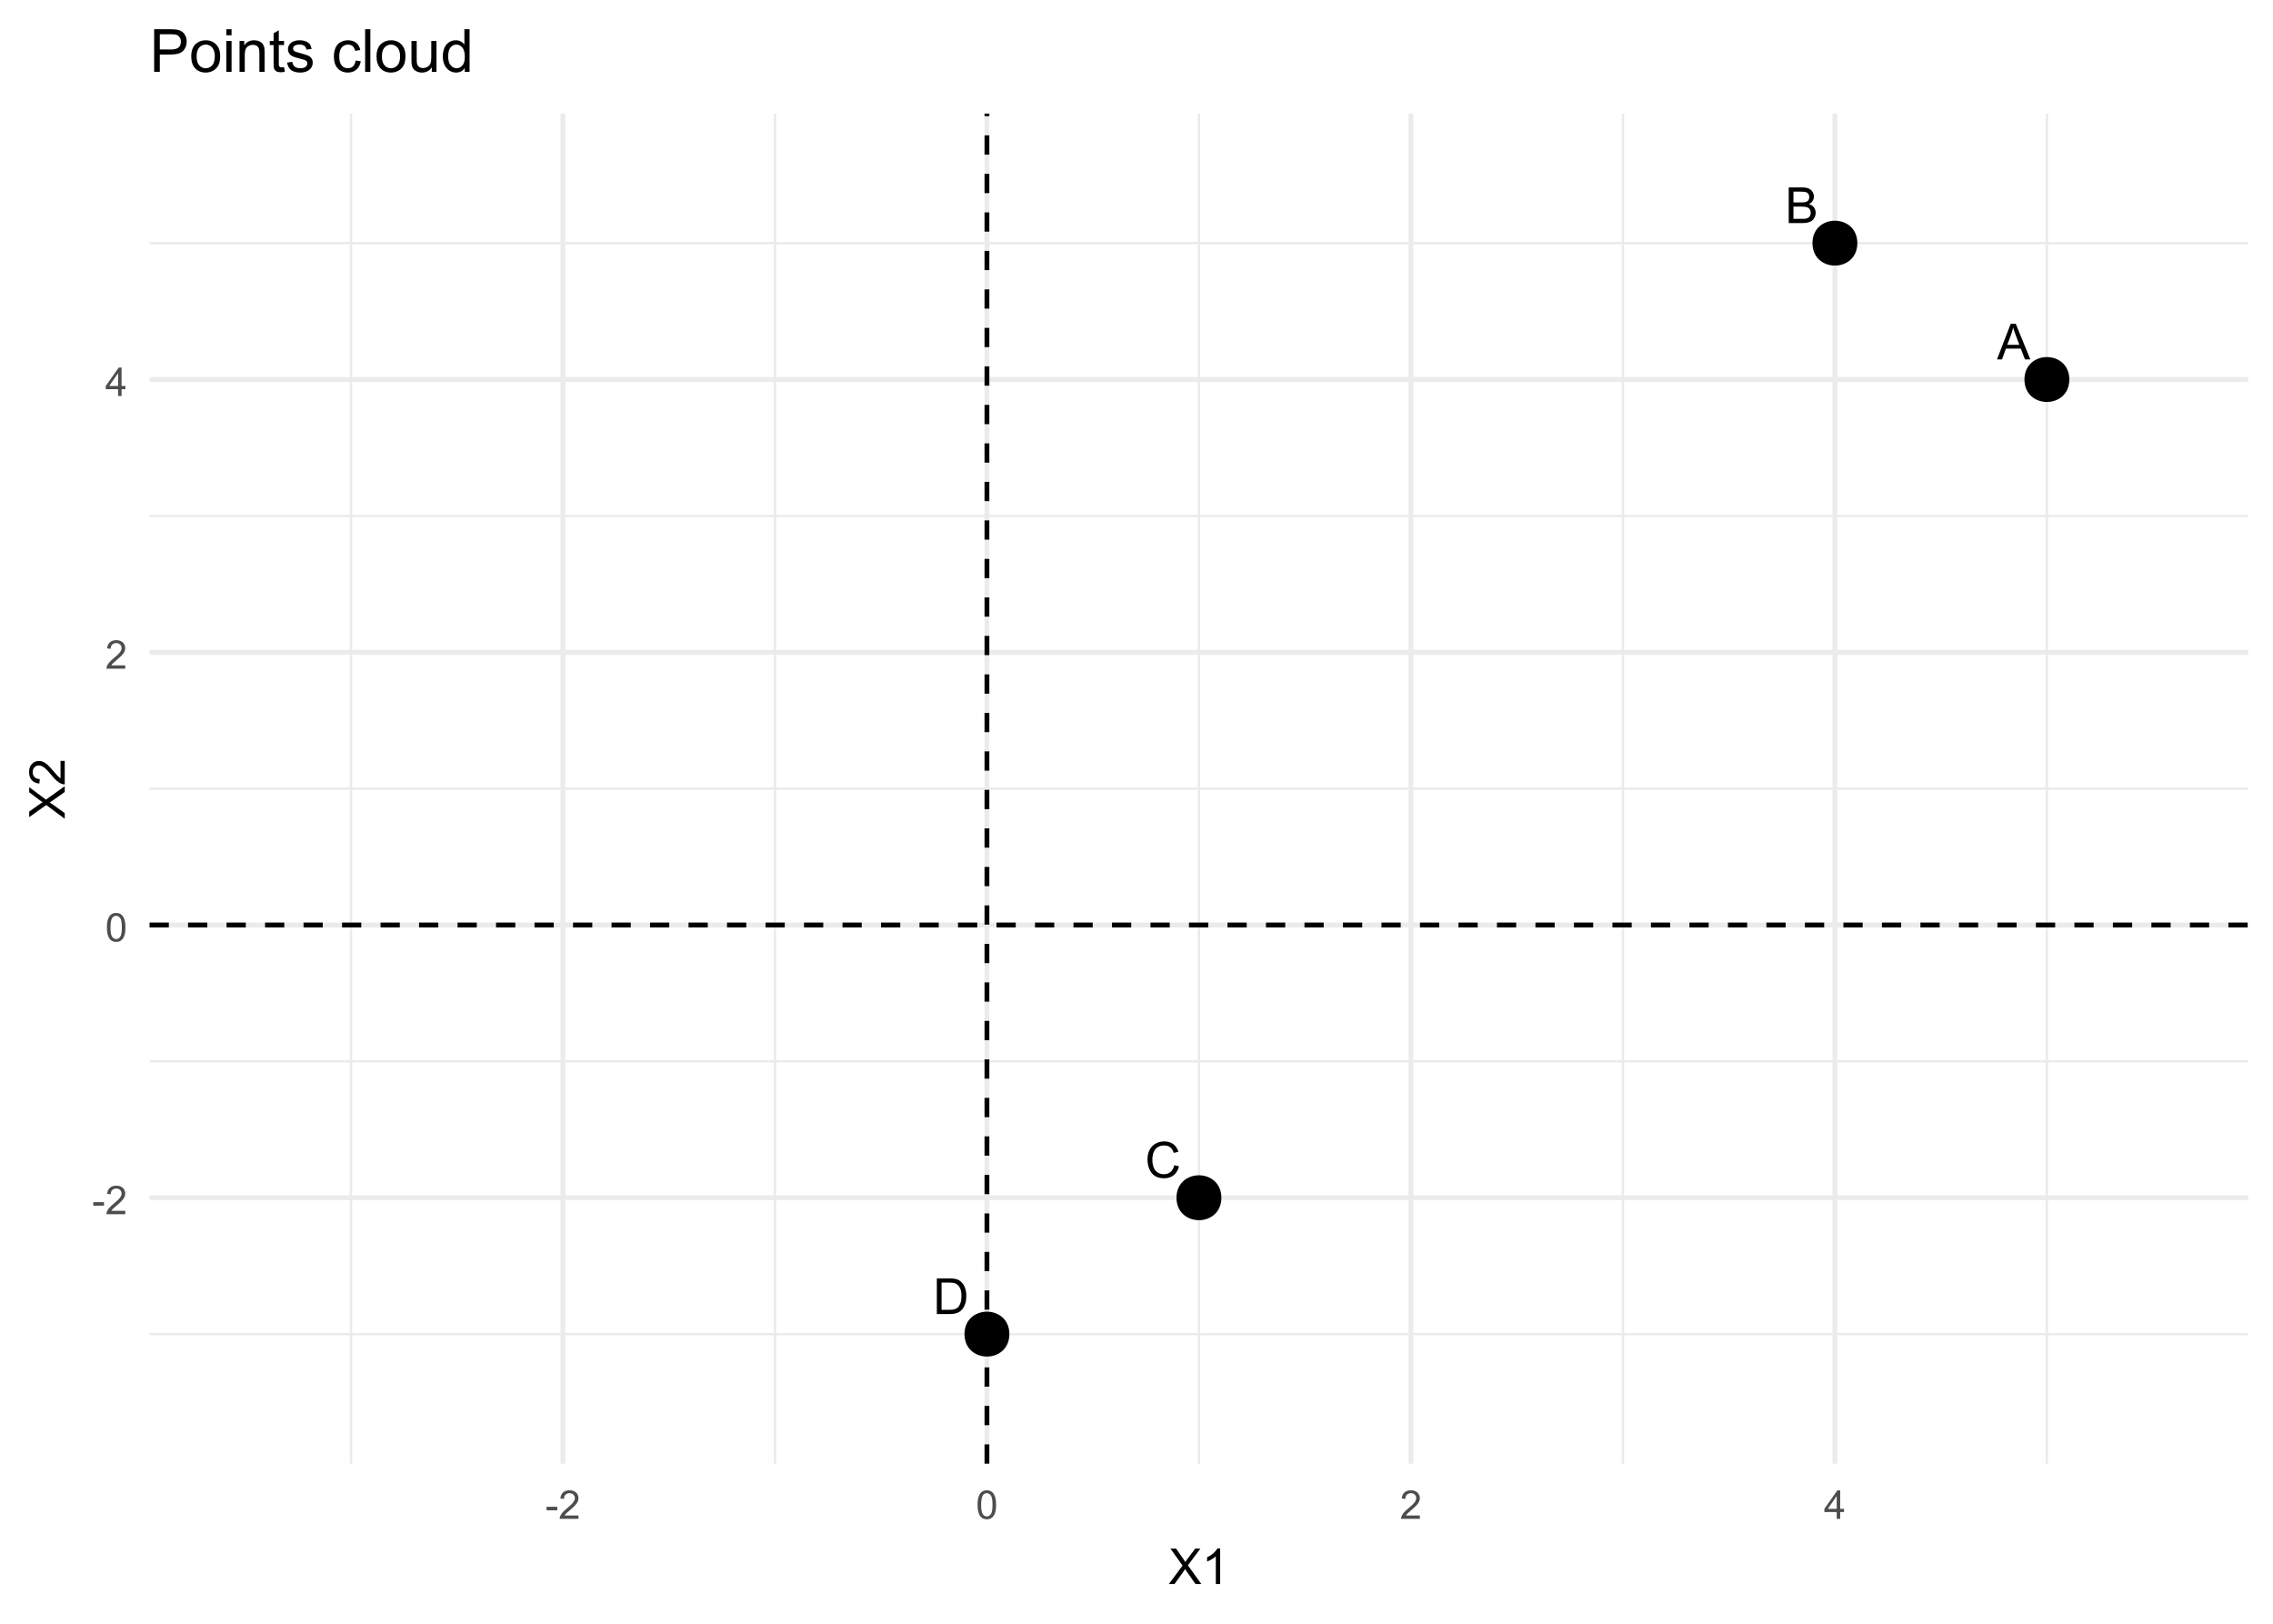
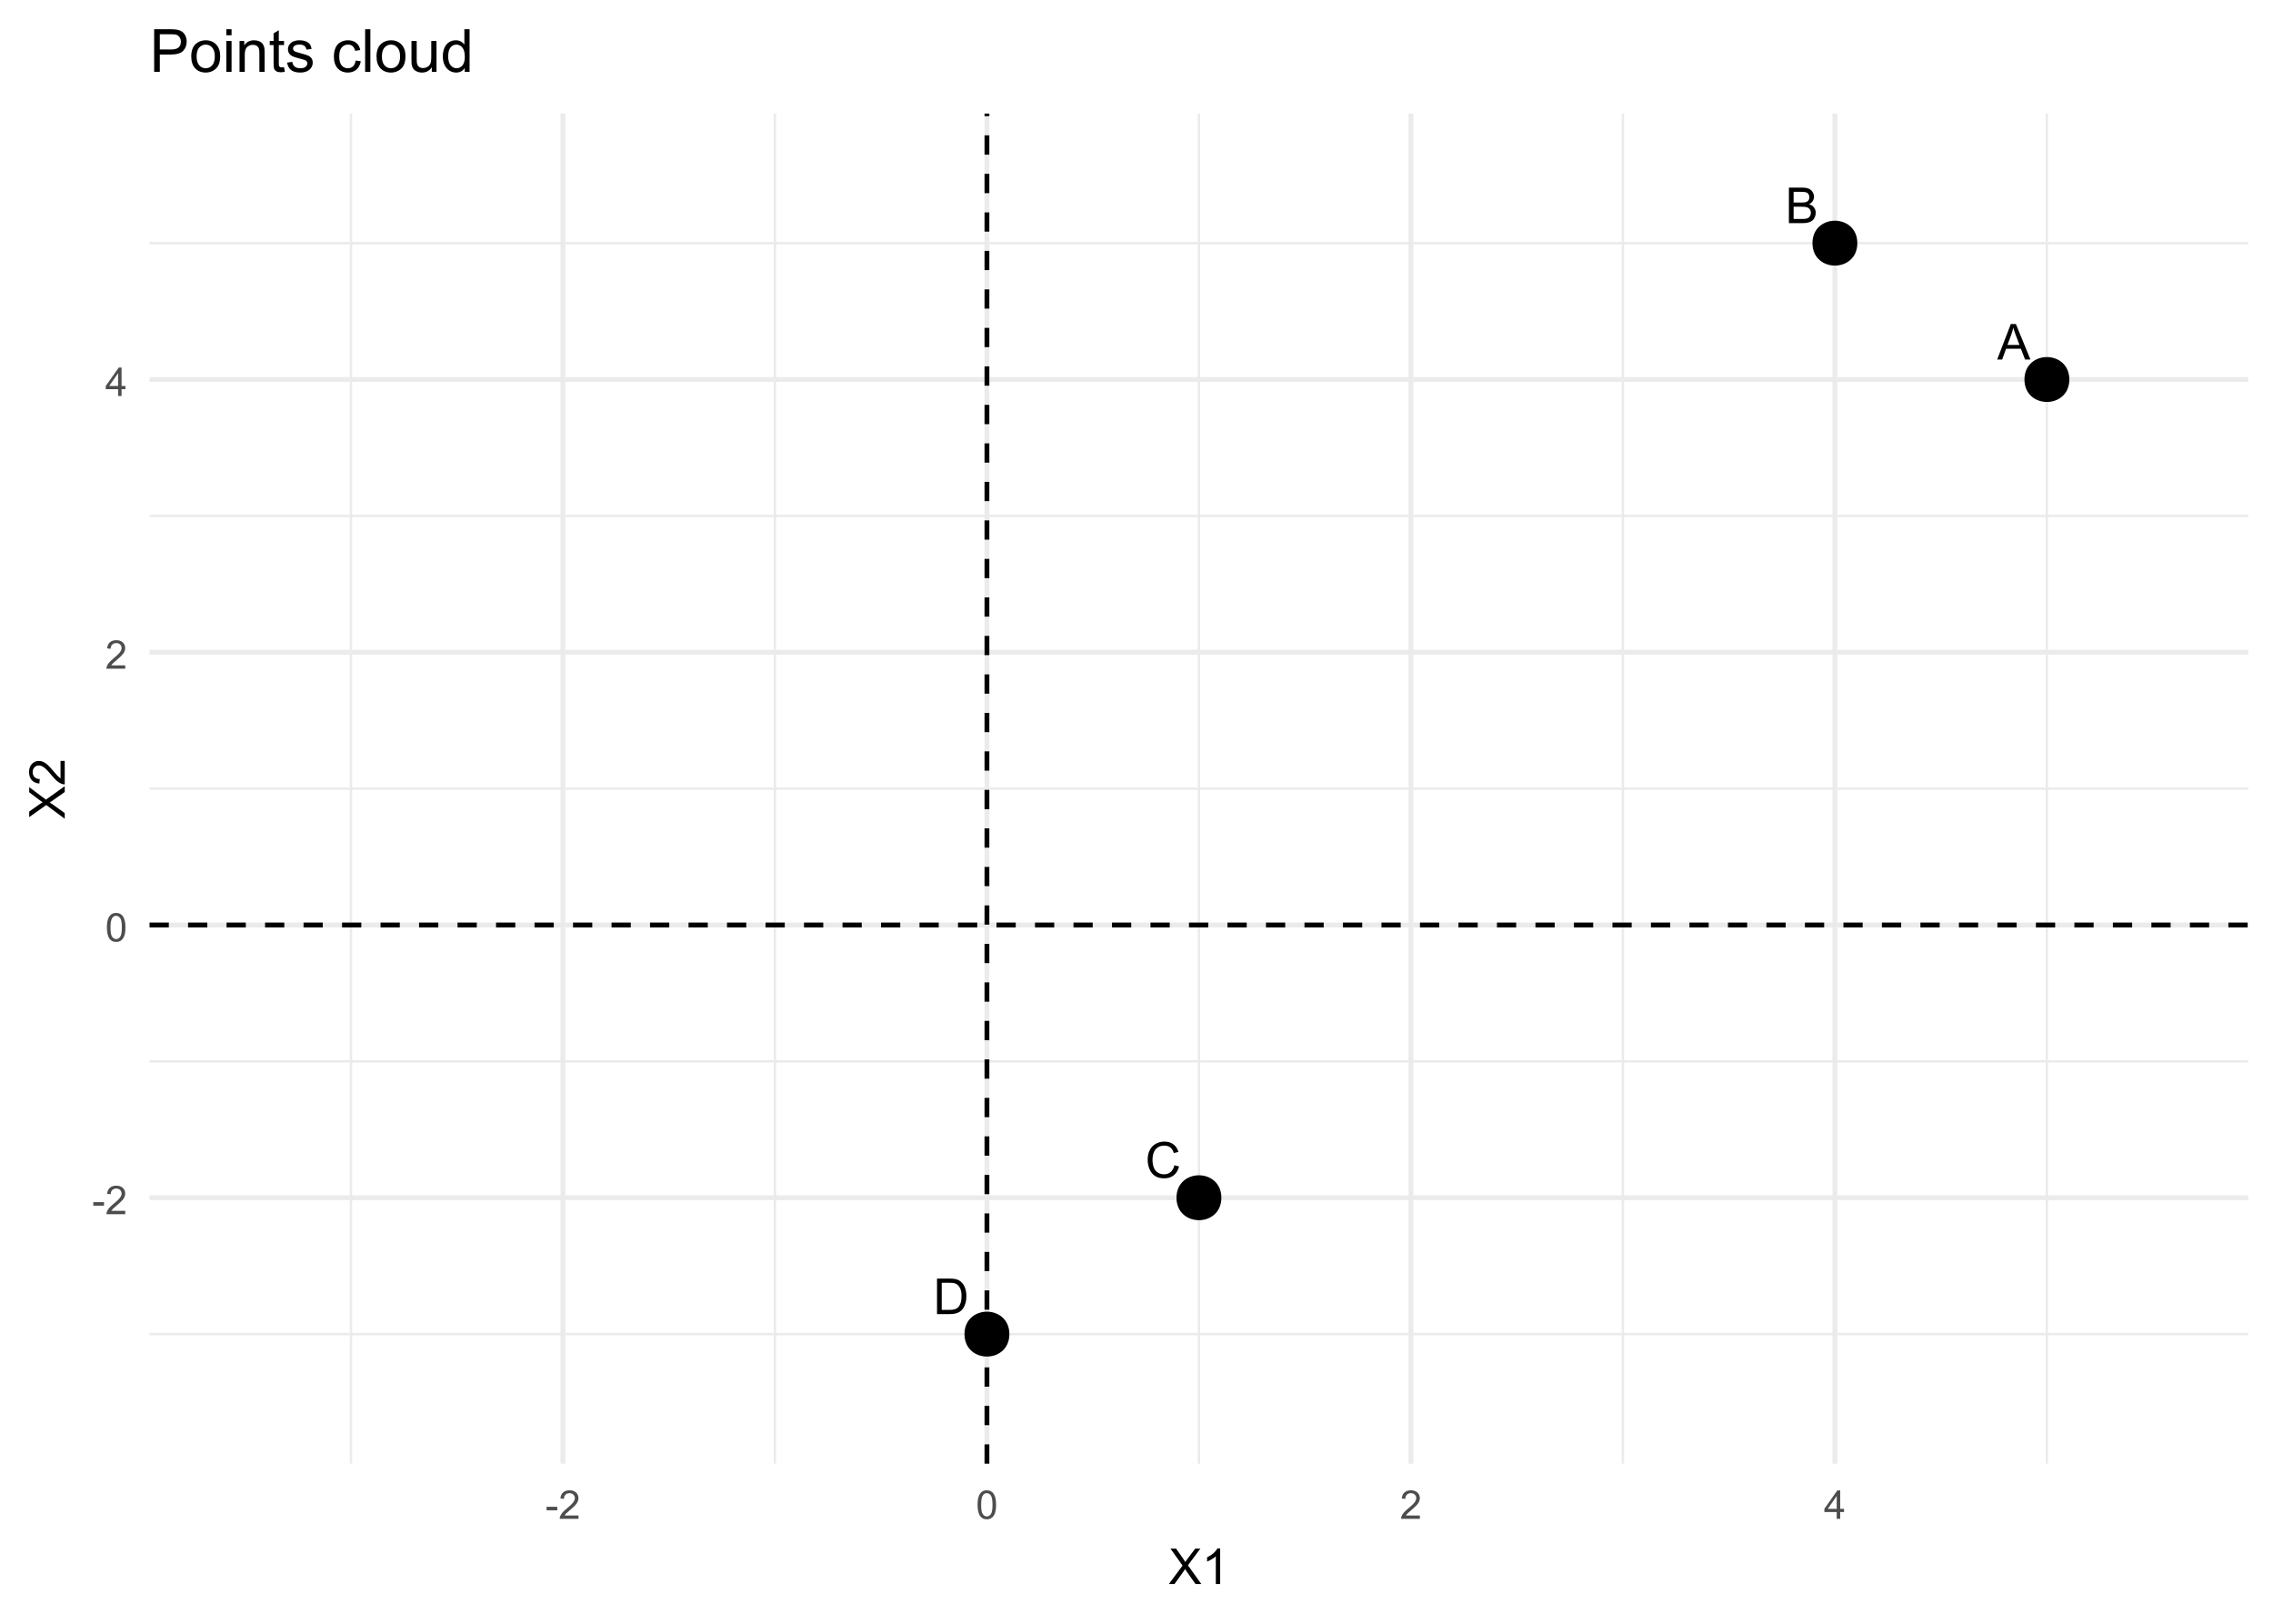
<svg xmlns="http://www.w3.org/2000/svg" xmlns:xlink="http://www.w3.org/1999/xlink" width="504" height="360" viewBox="0 0 504 360">
  <defs>
    <g>
      <g id="glyph-0-0">
-         <path d="M -0.016 0 L 3.02 -7.902 L 4.145 -7.902 L 7.379 0 L 6.188 0 L 5.266 -2.395 L 1.961 -2.395 L 1.094 0 L -0.016 0 M 2.266 -3.246 L 4.941 -3.246 L 4.117 -5.434 C 3.867 -6.098 3.68 -6.645 3.559 -7.074 C 3.457 -6.566 3.316 -6.062 3.133 -5.562 Z M 2.266 -3.246 " />
+         <path d="M -0.016 0 L 3.008 -7.875 L 4.129 -7.875 L 7.352 0 L 6.164 0 L 5.246 -2.383 L 1.953 -2.383 L 1.09 0 L -0.016 0 M 2.258 -3.234 L 4.926 -3.234 L 4.102 -5.414 C 3.852 -6.078 3.668 -6.621 3.547 -7.047 C 3.445 -6.543 3.305 -6.039 3.121 -5.543 Z M 2.258 -3.234 " />
      </g>
      <g id="glyph-0-1">
-         <path d="M 0.809 0 L 0.809 -7.902 L 3.773 -7.902 C 4.379 -7.902 4.859 -7.824 5.227 -7.664 C 5.59 -7.504 5.875 -7.258 6.082 -6.926 C 6.289 -6.59 6.395 -6.242 6.395 -5.883 C 6.395 -5.543 6.301 -5.227 6.117 -4.926 C 5.934 -4.629 5.656 -4.387 5.289 -4.203 C 5.766 -4.062 6.133 -3.824 6.391 -3.488 C 6.648 -3.148 6.777 -2.75 6.777 -2.289 C 6.777 -1.922 6.699 -1.578 6.543 -1.258 C 6.387 -0.941 6.191 -0.695 5.961 -0.523 C 5.73 -0.352 5.445 -0.219 5.098 -0.133 C 4.75 -0.043 4.324 0 3.82 0 L 0.809 0 M 1.855 -4.582 L 3.562 -4.582 C 4.027 -4.582 4.359 -4.613 4.559 -4.672 C 4.828 -4.754 5.027 -4.883 5.16 -5.066 C 5.297 -5.25 5.363 -5.48 5.363 -5.758 C 5.363 -6.02 5.301 -6.25 5.176 -6.449 C 5.051 -6.648 4.871 -6.785 4.637 -6.859 C 4.402 -6.934 4 -6.969 3.434 -6.969 L 1.855 -6.969 L 1.855 -4.582 M 1.855 -0.934 L 3.82 -0.934 C 4.16 -0.934 4.398 -0.945 4.535 -0.969 C 4.773 -1.012 4.977 -1.086 5.137 -1.188 C 5.297 -1.285 5.434 -1.434 5.535 -1.625 C 5.641 -1.816 5.691 -2.039 5.691 -2.289 C 5.691 -2.586 5.617 -2.84 5.465 -3.059 C 5.316 -3.277 5.105 -3.43 4.84 -3.516 C 4.57 -3.605 4.184 -3.648 3.684 -3.648 L 1.855 -3.648 Z M 1.855 -0.934 " />
+         <path d="M 0.805 0 L 0.805 -7.875 L 3.758 -7.875 C 4.359 -7.875 4.844 -7.793 5.207 -7.637 C 5.57 -7.477 5.855 -7.23 6.062 -6.898 C 6.266 -6.566 6.371 -6.223 6.371 -5.859 C 6.371 -5.523 6.277 -5.207 6.098 -4.91 C 5.914 -4.613 5.637 -4.371 5.27 -4.188 C 5.746 -4.051 6.113 -3.812 6.367 -3.477 C 6.625 -3.137 6.75 -2.742 6.75 -2.281 C 6.75 -1.914 6.672 -1.57 6.52 -1.254 C 6.363 -0.938 6.168 -0.691 5.941 -0.52 C 5.711 -0.348 5.426 -0.219 5.078 -0.133 C 4.734 -0.043 4.309 0 3.809 0 L 0.805 0 M 1.848 -4.566 L 3.551 -4.566 C 4.012 -4.566 4.344 -4.598 4.543 -4.656 C 4.809 -4.734 5.008 -4.867 5.145 -5.047 C 5.277 -5.23 5.344 -5.461 5.344 -5.734 C 5.344 -5.996 5.281 -6.227 5.156 -6.426 C 5.031 -6.625 4.852 -6.762 4.617 -6.836 C 4.387 -6.906 3.988 -6.945 3.422 -6.945 L 1.848 -6.945 L 1.848 -4.566 M 1.848 -0.93 L 3.809 -0.93 C 4.145 -0.93 4.383 -0.941 4.516 -0.969 C 4.758 -1.008 4.957 -1.082 5.117 -1.18 C 5.281 -1.281 5.414 -1.43 5.516 -1.621 C 5.621 -1.812 5.672 -2.031 5.672 -2.281 C 5.672 -2.578 5.598 -2.832 5.445 -3.047 C 5.297 -3.266 5.086 -3.418 4.82 -3.504 C 4.555 -3.594 4.168 -3.637 3.668 -3.637 L 1.848 -3.637 Z M 1.848 -0.93 " />
      </g>
      <g id="glyph-0-2">
-         <path d="M 6.488 -2.77 L 7.535 -2.508 C 7.316 -1.648 6.922 -0.992 6.352 -0.543 C 5.781 -0.09 5.086 0.133 4.266 0.133 C 3.414 0.133 2.719 -0.039 2.188 -0.387 C 1.652 -0.73 1.246 -1.234 0.969 -1.891 C 0.688 -2.551 0.551 -3.254 0.551 -4.012 C 0.551 -4.832 0.707 -5.551 1.023 -6.164 C 1.336 -6.777 1.785 -7.242 2.363 -7.559 C 2.945 -7.879 3.582 -8.039 4.281 -8.039 C 5.07 -8.039 5.734 -7.836 6.273 -7.434 C 6.812 -7.031 7.188 -6.465 7.402 -5.734 L 6.371 -5.492 C 6.188 -6.066 5.922 -6.488 5.574 -6.75 C 5.227 -7.012 4.785 -7.141 4.258 -7.141 C 3.652 -7.141 3.145 -6.996 2.734 -6.707 C 2.328 -6.414 2.043 -6.023 1.875 -5.535 C 1.711 -5.043 1.629 -4.535 1.629 -4.016 C 1.629 -3.344 1.727 -2.758 1.922 -2.258 C 2.117 -1.754 2.422 -1.379 2.836 -1.133 C 3.25 -0.883 3.695 -0.762 4.176 -0.762 C 4.762 -0.762 5.258 -0.93 5.664 -1.266 C 6.07 -1.605 6.348 -2.105 6.488 -2.77 Z M 6.488 -2.77 " />
+         <path d="M 6.469 -2.762 L 7.508 -2.496 C 7.289 -1.641 6.898 -0.988 6.328 -0.539 C 5.762 -0.09 5.07 0.133 4.25 0.133 C 3.398 0.133 2.711 -0.039 2.18 -0.383 C 1.645 -0.73 1.242 -1.23 0.965 -1.887 C 0.688 -2.539 0.547 -3.242 0.547 -3.996 C 0.547 -4.816 0.703 -5.531 1.02 -6.141 C 1.332 -6.754 1.777 -7.215 2.355 -7.531 C 2.934 -7.852 3.57 -8.008 4.266 -8.008 C 5.051 -8.008 5.715 -7.809 6.25 -7.406 C 6.789 -7.004 7.164 -6.441 7.375 -5.715 L 6.348 -5.473 C 6.164 -6.047 5.902 -6.465 5.555 -6.727 C 5.207 -6.984 4.77 -7.117 4.242 -7.117 C 3.637 -7.117 3.133 -6.973 2.727 -6.68 C 2.32 -6.391 2.035 -6.004 1.867 -5.512 C 1.703 -5.023 1.621 -4.52 1.621 -4 C 1.621 -3.332 1.719 -2.746 1.914 -2.246 C 2.109 -1.75 2.414 -1.375 2.824 -1.129 C 3.238 -0.883 3.684 -0.758 4.164 -0.758 C 4.746 -0.758 5.242 -0.926 5.645 -1.262 C 6.051 -1.598 6.324 -2.098 6.469 -2.762 Z M 6.469 -2.762 " />
      </g>
      <g id="glyph-0-3">
-         <path d="M 0.852 0 L 0.852 -7.902 L 3.574 -7.902 C 4.188 -7.902 4.656 -7.863 4.98 -7.789 C 5.434 -7.684 5.82 -7.496 6.141 -7.223 C 6.555 -6.871 6.867 -6.422 7.074 -5.871 C 7.281 -5.324 7.387 -4.699 7.387 -3.996 C 7.387 -3.395 7.316 -2.863 7.176 -2.398 C 7.035 -1.934 6.855 -1.551 6.637 -1.246 C 6.418 -0.945 6.176 -0.707 5.918 -0.531 C 5.656 -0.355 5.34 -0.223 4.973 -0.133 C 4.605 -0.043 4.18 0 3.703 0 L 0.852 0 M 1.898 -0.934 L 3.586 -0.934 C 4.105 -0.934 4.516 -0.98 4.812 -1.078 C 5.109 -1.176 5.344 -1.312 5.52 -1.488 C 5.77 -1.734 5.961 -2.07 6.098 -2.488 C 6.238 -2.906 6.309 -3.414 6.309 -4.012 C 6.309 -4.836 6.172 -5.473 5.898 -5.918 C 5.629 -6.359 5.297 -6.656 4.91 -6.809 C 4.629 -6.914 4.18 -6.969 3.559 -6.969 L 1.898 -6.969 Z M 1.898 -0.934 " />
+         <path d="M 0.848 0 L 0.848 -7.875 L 3.562 -7.875 C 4.172 -7.875 4.641 -7.836 4.961 -7.762 C 5.414 -7.656 5.801 -7.469 6.117 -7.195 C 6.531 -6.848 6.844 -6.398 7.051 -5.852 C 7.254 -5.305 7.359 -4.684 7.359 -3.98 C 7.359 -3.383 7.289 -2.852 7.148 -2.391 C 7.008 -1.93 6.832 -1.547 6.613 -1.242 C 6.395 -0.941 6.156 -0.703 5.895 -0.527 C 5.637 -0.355 5.32 -0.223 4.953 -0.133 C 4.586 -0.043 4.168 0 3.691 0 L 0.848 0 M 1.891 -0.93 L 3.57 -0.93 C 4.09 -0.93 4.5 -0.977 4.793 -1.074 C 5.09 -1.172 5.324 -1.309 5.5 -1.484 C 5.746 -1.73 5.941 -2.062 6.078 -2.48 C 6.215 -2.895 6.285 -3.402 6.285 -3.996 C 6.285 -4.82 6.148 -5.453 5.879 -5.895 C 5.609 -6.336 5.281 -6.633 4.895 -6.785 C 4.613 -6.891 4.164 -6.945 3.547 -6.945 L 1.891 -6.945 Z M 1.891 -0.93 " />
+       </g>
+       <g id="glyph-0-4">
+         <path d="M 0.047 0 L 3.094 -4.102 L 0.406 -7.875 L 1.648 -7.875 L 3.078 -5.855 C 3.375 -5.438 3.586 -5.113 3.711 -4.887 C 3.887 -5.176 4.094 -5.473 4.336 -5.785 L 5.918 -7.875 L 7.051 -7.875 L 4.285 -4.164 L 7.266 0 L 5.977 0 L 3.996 -2.809 C 3.887 -2.969 3.77 -3.145 3.652 -3.336 C 3.477 -3.051 3.352 -2.852 3.277 -2.746 L 1.301 0 Z M 0.047 0 " />
+       </g>
+       <g id="glyph-0-5">
+         <path d="M 4.098 0 L 3.133 0 L 3.133 -6.16 C 2.898 -5.938 2.594 -5.715 2.215 -5.496 C 1.836 -5.273 1.5 -5.105 1.199 -4.996 L 1.199 -5.93 C 1.738 -6.184 2.211 -6.492 2.617 -6.852 C 3.02 -7.215 3.309 -7.566 3.477 -7.906 L 4.098 -7.906 Z M 4.098 0 " />
      </g>
      <g id="glyph-1-0">
        <path d="M 0.281 -1.891 L 0.281 -2.668 L 2.656 -2.668 L 2.656 -1.891 Z M 0.281 -1.891 " />
      </g>
      <g id="glyph-1-1">
        <path d="M 4.43 -0.742 L 4.43 0 L 0.266 0 C 0.262 -0.188 0.289 -0.367 0.355 -0.539 C 0.461 -0.82 0.633 -1.102 0.867 -1.375 C 1.098 -1.648 1.438 -1.969 1.879 -2.328 C 2.562 -2.891 3.023 -3.336 3.266 -3.664 C 3.508 -3.992 3.625 -4.301 3.625 -4.594 C 3.625 -4.898 3.516 -5.16 3.297 -5.367 C 3.078 -5.578 2.793 -5.684 2.441 -5.684 C 2.066 -5.684 1.77 -5.574 1.547 -5.352 C 1.324 -5.125 1.211 -4.816 1.207 -4.422 L 0.414 -4.504 C 0.469 -5.098 0.672 -5.547 1.027 -5.859 C 1.383 -6.168 1.859 -6.324 2.457 -6.324 C 3.062 -6.324 3.539 -6.156 3.895 -5.824 C 4.246 -5.488 4.422 -5.07 4.422 -4.578 C 4.422 -4.324 4.371 -4.078 4.266 -3.832 C 4.164 -3.59 3.992 -3.332 3.754 -3.062 C 3.516 -2.793 3.117 -2.426 2.562 -1.957 C 2.098 -1.566 1.801 -1.301 1.668 -1.164 C 1.535 -1.023 1.426 -0.883 1.34 -0.742 Z M 4.43 -0.742 " />
      </g>
      <g id="glyph-1-2">
        <path d="M 0.367 -3.105 C 0.367 -3.852 0.441 -4.449 0.594 -4.906 C 0.75 -5.359 0.977 -5.711 1.277 -5.957 C 1.582 -6.203 1.961 -6.324 2.418 -6.324 C 2.758 -6.324 3.055 -6.258 3.309 -6.121 C 3.562 -5.984 3.773 -5.789 3.941 -5.531 C 4.105 -5.277 4.238 -4.965 4.332 -4.594 C 4.426 -4.227 4.473 -3.73 4.473 -3.105 C 4.473 -2.367 4.398 -1.77 4.246 -1.316 C 4.094 -0.863 3.867 -0.512 3.562 -0.266 C 3.262 -0.016 2.879 0.109 2.418 0.109 C 1.812 0.109 1.336 -0.109 0.988 -0.547 C 0.574 -1.07 0.367 -1.922 0.367 -3.105 M 1.16 -3.105 C 1.16 -2.074 1.281 -1.383 1.523 -1.043 C 1.766 -0.699 2.062 -0.527 2.418 -0.527 C 2.773 -0.527 3.074 -0.699 3.316 -1.043 C 3.559 -1.387 3.68 -2.074 3.68 -3.105 C 3.68 -4.145 3.559 -4.832 3.316 -5.172 C 3.074 -5.516 2.773 -5.684 2.41 -5.684 C 2.055 -5.684 1.773 -5.535 1.559 -5.234 C 1.293 -4.852 1.16 -4.141 1.16 -3.105 Z M 1.16 -3.105 " />
      </g>
      <g id="glyph-1-3">
        <path d="M 2.844 0 L 2.844 -1.508 L 0.113 -1.508 L 0.113 -2.219 L 2.988 -6.301 L 3.617 -6.301 L 3.617 -2.219 L 4.469 -2.219 L 4.469 -1.508 L 3.617 -1.508 L 3.617 0 L 2.844 0 M 2.844 -2.219 L 2.844 -5.059 L 0.871 -2.219 Z M 2.844 -2.219 " />
      </g>
      <g id="glyph-2-0">
-         <path d="M 0.047 0 L 3.094 -4.102 L 0.406 -7.875 L 1.648 -7.875 L 3.078 -5.855 C 3.375 -5.438 3.586 -5.113 3.711 -4.887 C 3.887 -5.176 4.094 -5.473 4.336 -5.785 L 5.918 -7.875 L 7.051 -7.875 L 4.285 -4.164 L 7.266 0 L 5.977 0 L 3.996 -2.809 C 3.887 -2.969 3.77 -3.145 3.652 -3.336 C 3.477 -3.051 3.352 -2.852 3.277 -2.746 L 1.301 0 Z M 0.047 0 " />
+         <path d="M 0 -0.047 L -4.102 -3.094 L -7.875 -0.41 L -7.875 -1.648 L -5.855 -3.078 C -5.438 -3.375 -5.113 -3.586 -4.887 -3.711 C -5.176 -3.887 -5.473 -4.094 -5.785 -4.336 L -7.875 -5.918 L -7.875 -7.051 L -4.164 -4.285 L 0 -7.266 L 0 -5.977 L -2.809 -3.996 C -2.969 -3.887 -3.145 -3.77 -3.336 -3.652 C -3.051 -3.477 -2.852 -3.352 -2.746 -3.277 L 0 -1.301 Z M 0 -0.047 " />
      </g>
      <g id="glyph-2-1">
-         <path d="M 4.098 0 L 3.133 0 L 3.133 -6.16 C 2.898 -5.938 2.594 -5.715 2.215 -5.496 C 1.836 -5.273 1.5 -5.105 1.199 -4.996 L 1.199 -5.93 C 1.738 -6.184 2.211 -6.492 2.617 -6.852 C 3.02 -7.215 3.309 -7.566 3.477 -7.906 L 4.098 -7.906 Z M 4.098 0 " />
+         <path d="M -0.93 -5.539 L 0 -5.539 L 0 -0.332 C -0.234 -0.324 -0.457 -0.363 -0.672 -0.445 C -1.027 -0.578 -1.375 -0.789 -1.719 -1.082 C -2.062 -1.375 -2.461 -1.797 -2.91 -2.348 C -3.613 -3.203 -4.168 -3.781 -4.578 -4.082 C -4.988 -4.383 -5.375 -4.531 -5.742 -4.531 C -6.125 -4.531 -6.449 -4.395 -6.711 -4.121 C -6.973 -3.848 -7.105 -3.492 -7.105 -3.051 C -7.105 -2.586 -6.965 -2.211 -6.688 -1.934 C -6.406 -1.656 -6.02 -1.512 -5.527 -1.508 L -5.629 -0.516 C -6.371 -0.582 -6.934 -0.84 -7.324 -1.285 C -7.711 -1.727 -7.906 -2.324 -7.906 -3.074 C -7.906 -3.828 -7.695 -4.426 -7.277 -4.867 C -6.859 -5.305 -6.34 -5.527 -5.719 -5.527 C -5.406 -5.527 -5.094 -5.461 -4.789 -5.332 C -4.488 -5.203 -4.168 -4.992 -3.828 -4.691 C -3.492 -4.395 -3.031 -3.895 -2.445 -3.203 C -1.957 -2.621 -1.625 -2.25 -1.453 -2.086 C -1.277 -1.918 -1.105 -1.781 -0.93 -1.676 Z M -0.93 -5.539 " />
      </g>
      <g id="glyph-3-0">
-         <path d="M 0 -0.047 L -4.102 -3.094 L -7.875 -0.41 L -7.875 -1.648 L -5.855 -3.078 C -5.438 -3.375 -5.113 -3.586 -4.887 -3.711 C -5.176 -3.887 -5.473 -4.094 -5.785 -4.336 L -7.875 -5.918 L -7.875 -7.051 L -4.164 -4.285 L 0 -7.266 L 0 -5.977 L -2.809 -3.996 C -2.969 -3.887 -3.145 -3.77 -3.336 -3.652 C -3.051 -3.477 -2.852 -3.352 -2.746 -3.277 L 0 -1.301 Z M 0 -0.047 " />
+         <path d="M 1.02 0 L 1.02 -9.449 L 4.582 -9.449 C 5.211 -9.449 5.688 -9.418 6.02 -9.359 C 6.484 -9.281 6.871 -9.133 7.188 -8.918 C 7.5 -8.699 7.754 -8.395 7.945 -8.004 C 8.137 -7.613 8.23 -7.184 8.23 -6.715 C 8.23 -5.914 7.977 -5.234 7.465 -4.676 C 6.953 -4.121 6.027 -3.84 4.691 -3.84 L 2.27 -3.84 L 2.27 0 L 1.02 0 M 2.27 -4.957 L 4.711 -4.957 C 5.52 -4.957 6.094 -5.105 6.434 -5.406 C 6.773 -5.707 6.941 -6.133 6.941 -6.676 C 6.941 -7.074 6.84 -7.41 6.641 -7.691 C 6.441 -7.973 6.18 -8.16 5.852 -8.25 C 5.641 -8.305 5.254 -8.332 4.688 -8.332 L 2.27 -8.332 Z M 2.27 -4.957 " />
      </g>
      <g id="glyph-3-1">
-         <path d="M -0.93 -5.539 L 0 -5.539 L 0 -0.332 C -0.234 -0.324 -0.457 -0.363 -0.672 -0.445 C -1.027 -0.578 -1.375 -0.789 -1.719 -1.082 C -2.062 -1.375 -2.461 -1.797 -2.91 -2.348 C -3.613 -3.203 -4.168 -3.781 -4.578 -4.082 C -4.988 -4.383 -5.375 -4.531 -5.742 -4.531 C -6.125 -4.531 -6.449 -4.395 -6.711 -4.121 C -6.973 -3.848 -7.105 -3.492 -7.105 -3.051 C -7.105 -2.586 -6.965 -2.211 -6.688 -1.934 C -6.406 -1.656 -6.02 -1.512 -5.527 -1.508 L -5.629 -0.516 C -6.371 -0.582 -6.934 -0.84 -7.324 -1.285 C -7.711 -1.727 -7.906 -2.324 -7.906 -3.074 C -7.906 -3.828 -7.695 -4.426 -7.277 -4.867 C -6.859 -5.305 -6.34 -5.527 -5.719 -5.527 C -5.406 -5.527 -5.094 -5.461 -4.789 -5.332 C -4.488 -5.203 -4.168 -4.992 -3.828 -4.691 C -3.492 -4.395 -3.031 -3.895 -2.445 -3.203 C -1.957 -2.621 -1.625 -2.25 -1.453 -2.086 C -1.277 -1.918 -1.105 -1.781 -0.93 -1.676 Z M -0.93 -5.539 " />
-       </g>
-       <g id="glyph-4-0">
-         <path d="M 1.02 0 L 1.02 -9.449 L 4.582 -9.449 C 5.211 -9.449 5.688 -9.418 6.02 -9.359 C 6.484 -9.281 6.871 -9.133 7.188 -8.918 C 7.5 -8.699 7.754 -8.395 7.945 -8.004 C 8.137 -7.613 8.23 -7.184 8.23 -6.715 C 8.23 -5.914 7.977 -5.234 7.465 -4.676 C 6.953 -4.121 6.027 -3.84 4.691 -3.84 L 2.27 -3.84 L 2.27 0 L 1.02 0 M 2.27 -4.957 L 4.711 -4.957 C 5.52 -4.957 6.094 -5.105 6.434 -5.406 C 6.773 -5.707 6.941 -6.133 6.941 -6.676 C 6.941 -7.074 6.84 -7.41 6.641 -7.691 C 6.441 -7.973 6.18 -8.16 5.852 -8.25 C 5.641 -8.305 5.254 -8.332 4.688 -8.332 L 2.27 -8.332 Z M 2.27 -4.957 " />
-       </g>
-       <g id="glyph-4-1">
        <path d="M 0.438 -3.422 C 0.438 -4.691 0.789 -5.629 1.496 -6.238 C 2.082 -6.746 2.801 -7 3.648 -7 C 4.59 -7 5.359 -6.691 5.957 -6.074 C 6.551 -5.457 6.852 -4.605 6.852 -3.52 C 6.852 -2.637 6.719 -1.945 6.453 -1.441 C 6.191 -0.938 5.805 -0.543 5.301 -0.266 C 4.797 0.016 4.246 0.156 3.648 0.156 C 2.691 0.156 1.914 -0.152 1.324 -0.766 C 0.734 -1.383 0.438 -2.266 0.438 -3.422 M 1.629 -3.422 C 1.629 -2.547 1.82 -1.891 2.203 -1.453 C 2.586 -1.016 3.066 -0.801 3.648 -0.801 C 4.223 -0.801 4.703 -1.02 5.086 -1.457 C 5.469 -1.895 5.66 -2.562 5.66 -3.461 C 5.66 -4.309 5.465 -4.949 5.082 -5.387 C 4.699 -5.82 4.219 -6.039 3.648 -6.039 C 3.066 -6.039 2.586 -5.82 2.203 -5.387 C 1.82 -4.953 1.629 -4.301 1.629 -3.422 Z M 1.629 -3.422 " />
      </g>
-       <g id="glyph-4-2">
+       <g id="glyph-3-2">
        <path d="M 0.875 -8.113 L 0.875 -9.449 L 2.035 -9.449 L 2.035 -8.113 L 0.875 -8.113 M 0.875 0 L 0.875 -6.844 L 2.035 -6.844 L 2.035 0 Z M 0.875 0 " />
      </g>
-       <g id="glyph-4-3">
+       <g id="glyph-3-3">
        <path d="M 0.871 0 L 0.871 -6.844 L 1.914 -6.844 L 1.914 -5.871 C 2.418 -6.625 3.145 -7 4.094 -7 C 4.504 -7 4.883 -6.926 5.23 -6.777 C 5.578 -6.629 5.836 -6.434 6.008 -6.195 C 6.18 -5.953 6.301 -5.668 6.367 -5.336 C 6.41 -5.121 6.434 -4.746 6.434 -4.207 L 6.434 0 L 5.273 0 L 5.273 -4.164 C 5.273 -4.637 5.227 -4.988 5.137 -5.223 C 5.047 -5.457 4.887 -5.645 4.656 -5.785 C 4.426 -5.926 4.156 -5.992 3.848 -5.992 C 3.355 -5.992 2.926 -5.836 2.57 -5.523 C 2.211 -5.211 2.031 -4.613 2.031 -3.738 L 2.031 0 Z M 0.871 0 " />
      </g>
-       <g id="glyph-4-4">
+       <g id="glyph-3-4">
        <path d="M 3.402 -1.039 L 3.57 -0.012 C 3.242 0.055 2.953 0.09 2.695 0.09 C 2.273 0.09 1.945 0.023 1.715 -0.109 C 1.484 -0.242 1.32 -0.418 1.227 -0.637 C 1.129 -0.852 1.082 -1.309 1.082 -2.004 L 1.082 -5.941 L 0.23 -5.941 L 0.23 -6.844 L 1.082 -6.844 L 1.082 -8.539 L 2.238 -9.234 L 2.238 -6.844 L 3.402 -6.844 L 3.402 -5.941 L 2.238 -5.941 L 2.238 -1.941 C 2.238 -1.609 2.258 -1.395 2.297 -1.301 C 2.34 -1.207 2.406 -1.133 2.496 -1.078 C 2.59 -1.02 2.723 -0.992 2.895 -0.992 C 3.023 -0.992 3.191 -1.008 3.402 -1.039 Z M 3.402 -1.039 " />
      </g>
-       <g id="glyph-4-5">
+       <g id="glyph-3-5">
        <path d="M 0.406 -2.043 L 1.555 -2.223 C 1.617 -1.766 1.797 -1.41 2.09 -1.168 C 2.387 -0.922 2.797 -0.801 3.324 -0.801 C 3.859 -0.801 4.254 -0.906 4.512 -1.125 C 4.77 -1.34 4.898 -1.598 4.898 -1.887 C 4.898 -2.152 4.785 -2.355 4.559 -2.508 C 4.398 -2.609 4.004 -2.742 3.371 -2.898 C 2.52 -3.113 1.93 -3.301 1.602 -3.457 C 1.273 -3.613 1.023 -3.832 0.855 -4.109 C 0.684 -4.387 0.598 -4.691 0.598 -5.027 C 0.598 -5.332 0.668 -5.613 0.809 -5.875 C 0.949 -6.137 1.137 -6.352 1.379 -6.523 C 1.559 -6.656 1.805 -6.77 2.117 -6.859 C 2.43 -6.953 2.762 -7 3.121 -7 C 3.656 -7 4.129 -6.922 4.535 -6.766 C 4.941 -6.613 5.238 -6.402 5.434 -6.141 C 5.625 -5.875 5.762 -5.52 5.832 -5.078 L 4.699 -4.926 C 4.648 -5.277 4.496 -5.551 4.25 -5.75 C 4.004 -5.945 3.656 -6.047 3.203 -6.047 C 2.672 -6.047 2.289 -5.957 2.062 -5.781 C 1.836 -5.605 1.723 -5.398 1.723 -5.164 C 1.723 -5.012 1.77 -4.875 1.863 -4.758 C 1.957 -4.633 2.105 -4.527 2.309 -4.445 C 2.422 -4.402 2.766 -4.305 3.332 -4.152 C 4.152 -3.93 4.727 -3.754 5.051 -3.613 C 5.375 -3.473 5.629 -3.27 5.812 -3.004 C 6 -2.738 6.09 -2.406 6.09 -2.012 C 6.09 -1.625 5.977 -1.262 5.754 -0.918 C 5.527 -0.578 5.203 -0.312 4.777 -0.125 C 4.352 0.062 3.871 0.156 3.332 0.156 C 2.441 0.156 1.766 -0.031 1.297 -0.398 C 0.832 -0.77 0.535 -1.316 0.406 -2.043 Z M 0.406 -2.043 " />
      </g>
-       <g id="glyph-4-6">
+       <g id="glyph-3-6">
</g>
-       <g id="glyph-4-7">
+       <g id="glyph-3-7">
        <path d="M 5.336 -2.508 L 6.477 -2.359 C 6.352 -1.574 6.035 -0.957 5.52 -0.512 C 5.008 -0.066 4.375 0.156 3.629 0.156 C 2.691 0.156 1.938 -0.152 1.371 -0.766 C 0.801 -1.375 0.516 -2.254 0.516 -3.398 C 0.516 -4.137 0.637 -4.781 0.883 -5.336 C 1.129 -5.891 1.5 -6.309 2 -6.582 C 2.5 -6.859 3.047 -7 3.637 -7 C 4.379 -7 4.988 -6.812 5.461 -6.438 C 5.934 -6.059 6.234 -5.527 6.367 -4.836 L 5.238 -4.66 C 5.133 -5.121 4.941 -5.465 4.668 -5.699 C 4.398 -5.93 4.066 -6.047 3.68 -6.047 C 3.098 -6.047 2.621 -5.836 2.258 -5.418 C 1.891 -5 1.707 -4.336 1.707 -3.43 C 1.707 -2.508 1.883 -1.84 2.238 -1.426 C 2.59 -1.008 3.047 -0.801 3.617 -0.801 C 4.07 -0.801 4.453 -0.938 4.758 -1.219 C 5.062 -1.496 5.254 -1.926 5.336 -2.508 Z M 5.336 -2.508 " />
      </g>
-       <g id="glyph-4-8">
+       <g id="glyph-3-8">
        <path d="M 0.844 0 L 0.844 -9.449 L 2.004 -9.449 L 2.004 0 Z M 0.844 0 " />
      </g>
-       <g id="glyph-4-9">
+       <g id="glyph-3-9">
        <path d="M 5.355 0 L 5.355 -1.004 C 4.824 -0.23 4.098 0.156 3.184 0.156 C 2.781 0.156 2.402 0.078 2.055 -0.078 C 1.703 -0.23 1.441 -0.426 1.273 -0.66 C 1.102 -0.895 0.984 -1.184 0.914 -1.52 C 0.867 -1.75 0.844 -2.109 0.844 -2.605 L 0.844 -6.844 L 2.004 -6.844 L 2.004 -3.047 C 2.004 -2.441 2.027 -2.035 2.074 -1.824 C 2.148 -1.52 2.305 -1.281 2.539 -1.105 C 2.777 -0.93 3.066 -0.844 3.414 -0.844 C 3.766 -0.844 4.09 -0.934 4.395 -1.113 C 4.699 -1.289 4.918 -1.531 5.043 -1.84 C 5.172 -2.148 5.234 -2.594 5.234 -3.176 L 5.234 -6.844 L 6.395 -6.844 L 6.395 0 Z M 5.355 0 " />
      </g>
-       <g id="glyph-4-10">
+       <g id="glyph-3-10">
        <path d="M 5.312 0 L 5.312 -0.863 C 4.875 -0.184 4.238 0.156 3.398 0.156 C 2.852 0.156 2.348 0.004 1.891 -0.297 C 1.434 -0.598 1.078 -1.016 0.828 -1.555 C 0.578 -2.098 0.453 -2.715 0.453 -3.414 C 0.453 -4.098 0.566 -4.719 0.793 -5.277 C 1.02 -5.832 1.363 -6.258 1.816 -6.555 C 2.273 -6.852 2.781 -7 3.344 -7 C 3.758 -7 4.125 -6.914 4.445 -6.738 C 4.77 -6.566 5.031 -6.336 5.234 -6.059 L 5.234 -9.449 L 6.387 -9.449 L 6.387 0 L 5.312 0 M 1.645 -3.414 C 1.645 -2.539 1.828 -1.883 2.199 -1.449 C 2.566 -1.016 3.004 -0.801 3.508 -0.801 C 4.012 -0.801 4.445 -1.008 4.797 -1.422 C 5.152 -1.836 5.332 -2.469 5.332 -3.32 C 5.332 -4.258 5.148 -4.945 4.789 -5.383 C 4.43 -5.82 3.984 -6.039 3.453 -6.039 C 2.938 -6.039 2.508 -5.828 2.164 -5.406 C 1.816 -4.988 1.645 -4.324 1.645 -3.414 Z M 1.645 -3.414 " />
      </g>
    </g>
    <clipPath id="clip-0">
      <path clip-rule="nonzero" d="M 33.164 295 L 498.52 295 L 498.52 297 L 33.164 297 Z M 33.164 295 " />
    </clipPath>
    <clipPath id="clip-1">
      <path clip-rule="nonzero" d="M 33.164 235 L 498.52 235 L 498.52 236 L 33.164 236 Z M 33.164 235 " />
    </clipPath>
    <clipPath id="clip-2">
      <path clip-rule="nonzero" d="M 33.164 174 L 498.52 174 L 498.52 176 L 33.164 176 Z M 33.164 174 " />
    </clipPath>
    <clipPath id="clip-3">
      <path clip-rule="nonzero" d="M 33.164 114 L 498.52 114 L 498.52 115 L 33.164 115 Z M 33.164 114 " />
    </clipPath>
    <clipPath id="clip-4">
      <path clip-rule="nonzero" d="M 33.164 53 L 498.52 53 L 498.52 55 L 33.164 55 Z M 33.164 53 " />
    </clipPath>
    <clipPath id="clip-5">
      <path clip-rule="nonzero" d="M 77 25.188 L 79 25.188 L 79 324.512 L 77 324.512 Z M 77 25.188 " />
    </clipPath>
    <clipPath id="clip-6">
      <path clip-rule="nonzero" d="M 171 25.188 L 173 25.188 L 173 324.512 L 171 324.512 Z M 171 25.188 " />
    </clipPath>
    <clipPath id="clip-7">
      <path clip-rule="nonzero" d="M 265 25.188 L 267 25.188 L 267 324.512 L 265 324.512 Z M 265 25.188 " />
    </clipPath>
    <clipPath id="clip-8">
      <path clip-rule="nonzero" d="M 359 25.188 L 361 25.188 L 361 324.512 L 359 324.512 Z M 359 25.188 " />
    </clipPath>
    <clipPath id="clip-9">
      <path clip-rule="nonzero" d="M 453 25.188 L 455 25.188 L 455 324.512 L 453 324.512 Z M 453 25.188 " />
    </clipPath>
    <clipPath id="clip-10">
      <path clip-rule="nonzero" d="M 33.164 265 L 498.52 265 L 498.52 267 L 33.164 267 Z M 33.164 265 " />
    </clipPath>
    <clipPath id="clip-11">
      <path clip-rule="nonzero" d="M 33.164 204 L 498.52 204 L 498.52 206 L 33.164 206 Z M 33.164 204 " />
    </clipPath>
    <clipPath id="clip-12">
      <path clip-rule="nonzero" d="M 33.164 144 L 498.52 144 L 498.52 146 L 33.164 146 Z M 33.164 144 " />
    </clipPath>
    <clipPath id="clip-13">
      <path clip-rule="nonzero" d="M 33.164 83 L 498.52 83 L 498.52 85 L 33.164 85 Z M 33.164 83 " />
    </clipPath>
    <clipPath id="clip-14">
      <path clip-rule="nonzero" d="M 124 25.188 L 126 25.188 L 126 324.512 L 124 324.512 Z M 124 25.188 " />
    </clipPath>
    <clipPath id="clip-15">
      <path clip-rule="nonzero" d="M 218 25.188 L 220 25.188 L 220 324.512 L 218 324.512 Z M 218 25.188 " />
    </clipPath>
    <clipPath id="clip-16">
      <path clip-rule="nonzero" d="M 312 25.188 L 314 25.188 L 314 324.512 L 312 324.512 Z M 312 25.188 " />
    </clipPath>
    <clipPath id="clip-17">
      <path clip-rule="nonzero" d="M 406 25.188 L 408 25.188 L 408 324.512 L 406 324.512 Z M 406 25.188 " />
    </clipPath>
    <clipPath id="clip-18">
      <path clip-rule="nonzero" d="M 33.164 204 L 498.52 204 L 498.52 206 L 33.164 206 Z M 33.164 204 " />
    </clipPath>
    <clipPath id="clip-19">
      <path clip-rule="nonzero" d="M 218 25.188 L 220 25.188 L 220 324.512 L 218 324.512 Z M 218 25.188 " />
    </clipPath>
  </defs>
+   <rect x="-50.4" y="-36" width="604.8" height="432" fill="rgb(100%, 100%, 100%)" fill-opacity="1" />
  <rect x="-50.4" y="-36" width="604.8" height="432" fill="rgb(100%, 100%, 100%)" fill-opacity="1" />
  <g clip-path="url(#clip-0)">
    <path fill="none" stroke-width="0.533" stroke-linecap="butt" stroke-linejoin="round" stroke="rgb(92.157%, 92.157%, 92.157%)" stroke-opacity="1" stroke-miterlimit="10" d="M 33.164 295.785 L 498.52 295.785 " />
  </g>
  <g clip-path="url(#clip-1)">
    <path fill="none" stroke-width="0.533" stroke-linecap="butt" stroke-linejoin="round" stroke="rgb(92.157%, 92.157%, 92.157%)" stroke-opacity="1" stroke-miterlimit="10" d="M 33.164 235.316 L 498.52 235.316 " />
  </g>
  <g clip-path="url(#clip-2)">
    <path fill="none" stroke-width="0.533" stroke-linecap="butt" stroke-linejoin="round" stroke="rgb(92.157%, 92.157%, 92.157%)" stroke-opacity="1" stroke-miterlimit="10" d="M 33.164 174.848 L 498.52 174.848 " />
  </g>
  <g clip-path="url(#clip-3)">
    <path fill="none" stroke-width="0.533" stroke-linecap="butt" stroke-linejoin="round" stroke="rgb(92.157%, 92.157%, 92.157%)" stroke-opacity="1" stroke-miterlimit="10" d="M 33.164 114.379 L 498.52 114.379 " />
  </g>
  <g clip-path="url(#clip-4)">
    <path fill="none" stroke-width="0.533" stroke-linecap="butt" stroke-linejoin="round" stroke="rgb(92.157%, 92.157%, 92.157%)" stroke-opacity="1" stroke-miterlimit="10" d="M 33.164 53.91 L 498.52 53.91 " />
  </g>
  <g clip-path="url(#clip-5)">
    <path fill="none" stroke-width="0.533" stroke-linecap="butt" stroke-linejoin="round" stroke="rgb(92.157%, 92.157%, 92.157%)" stroke-opacity="1" stroke-miterlimit="10" d="M 77.82 324.508 L 77.82 25.188 " />
  </g>
  <g clip-path="url(#clip-6)">
    <path fill="none" stroke-width="0.533" stroke-linecap="butt" stroke-linejoin="round" stroke="rgb(92.157%, 92.157%, 92.157%)" stroke-opacity="1" stroke-miterlimit="10" d="M 171.832 324.508 L 171.832 25.188 " />
  </g>
  <g clip-path="url(#clip-7)">
    <path fill="none" stroke-width="0.533" stroke-linecap="butt" stroke-linejoin="round" stroke="rgb(92.157%, 92.157%, 92.157%)" stroke-opacity="1" stroke-miterlimit="10" d="M 265.844 324.508 L 265.844 25.188 " />
  </g>
  <g clip-path="url(#clip-8)">
    <path fill="none" stroke-width="0.533" stroke-linecap="butt" stroke-linejoin="round" stroke="rgb(92.157%, 92.157%, 92.157%)" stroke-opacity="1" stroke-miterlimit="10" d="M 359.855 324.508 L 359.855 25.188 " />
  </g>
  <g clip-path="url(#clip-9)">
    <path fill="none" stroke-width="0.533" stroke-linecap="butt" stroke-linejoin="round" stroke="rgb(92.157%, 92.157%, 92.157%)" stroke-opacity="1" stroke-miterlimit="10" d="M 453.863 324.508 L 453.863 25.188 " />
  </g>
  <g clip-path="url(#clip-10)">
    <path fill="none" stroke-width="1.067" stroke-linecap="butt" stroke-linejoin="round" stroke="rgb(92.157%, 92.157%, 92.157%)" stroke-opacity="1" stroke-miterlimit="10" d="M 33.164 265.551 L 498.52 265.551 " />
  </g>
  <g clip-path="url(#clip-11)">
    <path fill="none" stroke-width="1.067" stroke-linecap="butt" stroke-linejoin="round" stroke="rgb(92.157%, 92.157%, 92.157%)" stroke-opacity="1" stroke-miterlimit="10" d="M 33.164 205.082 L 498.52 205.082 " />
  </g>
  <g clip-path="url(#clip-12)">
    <path fill="none" stroke-width="1.067" stroke-linecap="butt" stroke-linejoin="round" stroke="rgb(92.157%, 92.157%, 92.157%)" stroke-opacity="1" stroke-miterlimit="10" d="M 33.164 144.613 L 498.52 144.613 " />
  </g>
  <g clip-path="url(#clip-13)">
    <path fill="none" stroke-width="1.067" stroke-linecap="butt" stroke-linejoin="round" stroke="rgb(92.157%, 92.157%, 92.157%)" stroke-opacity="1" stroke-miterlimit="10" d="M 33.164 84.145 L 498.52 84.145 " />
  </g>
  <g clip-path="url(#clip-14)">
    <path fill="none" stroke-width="1.067" stroke-linecap="butt" stroke-linejoin="round" stroke="rgb(92.157%, 92.157%, 92.157%)" stroke-opacity="1" stroke-miterlimit="10" d="M 124.824 324.508 L 124.824 25.188 " />
  </g>
  <g clip-path="url(#clip-15)">
    <path fill="none" stroke-width="1.067" stroke-linecap="butt" stroke-linejoin="round" stroke="rgb(92.157%, 92.157%, 92.157%)" stroke-opacity="1" stroke-miterlimit="10" d="M 218.836 324.508 L 218.836 25.188 " />
  </g>
  <g clip-path="url(#clip-16)">
    <path fill="none" stroke-width="1.067" stroke-linecap="butt" stroke-linejoin="round" stroke="rgb(92.157%, 92.157%, 92.157%)" stroke-opacity="1" stroke-miterlimit="10" d="M 312.848 324.508 L 312.848 25.188 " />
  </g>
  <g clip-path="url(#clip-17)">
    <path fill="none" stroke-width="1.067" stroke-linecap="butt" stroke-linejoin="round" stroke="rgb(92.157%, 92.157%, 92.157%)" stroke-opacity="1" stroke-miterlimit="10" d="M 406.859 324.508 L 406.859 25.188 " />
  </g>
  <path fill-rule="nonzero" fill="rgb(0%, 0%, 0%)" fill-opacity="1" stroke-width="0.709" stroke-linecap="round" stroke-linejoin="round" stroke="rgb(0%, 0%, 0%)" stroke-opacity="1" stroke-miterlimit="10" d="M 458.488 84.145 C 458.488 90.305 449.242 90.305 449.242 84.145 C 449.242 77.98 458.488 77.98 458.488 84.145 " />
  <path fill-rule="nonzero" fill="rgb(0%, 0%, 0%)" fill-opacity="1" stroke-width="0.709" stroke-linecap="round" stroke-linejoin="round" stroke="rgb(0%, 0%, 0%)" stroke-opacity="1" stroke-miterlimit="10" d="M 411.48 53.91 C 411.48 60.07 402.238 60.07 402.238 53.91 C 402.238 47.746 411.48 47.746 411.48 53.91 " />
  <path fill-rule="nonzero" fill="rgb(0%, 0%, 0%)" fill-opacity="1" stroke-width="0.709" stroke-linecap="round" stroke-linejoin="round" stroke="rgb(0%, 0%, 0%)" stroke-opacity="1" stroke-miterlimit="10" d="M 270.465 265.551 C 270.465 271.715 261.219 271.715 261.219 265.551 C 261.219 259.387 270.465 259.387 270.465 265.551 " />
  <path fill-rule="nonzero" fill="rgb(0%, 0%, 0%)" fill-opacity="1" stroke-width="0.709" stroke-linecap="round" stroke-linejoin="round" stroke="rgb(0%, 0%, 0%)" stroke-opacity="1" stroke-miterlimit="10" d="M 223.457 295.785 C 223.457 301.949 214.215 301.949 214.215 295.785 C 214.215 289.625 223.457 289.625 223.457 295.785 " />
  <g fill="rgb(0%, 0%, 0%)" fill-opacity="1">
-     <use xlink:href="#glyph-0-0" x="442.816" y="79.691" />
-   </g>
-   <g fill="rgb(0%, 0%, 0%)" fill-opacity="1">
-     <use xlink:href="#glyph-0-1" x="395.812" y="49.457" />
-   </g>
-   <g fill="rgb(0%, 0%, 0%)" fill-opacity="1">
-     <use xlink:href="#glyph-0-2" x="253.887" y="261.102" />
-   </g>
-   <g fill="rgb(0%, 0%, 0%)" fill-opacity="1">
-     <use xlink:href="#glyph-0-3" x="206.879" y="291.336" />
+     <use xlink:href="#glyph-0-0" x="442.859" y="79.707" />
+   </g>
+   <g fill="rgb(0%, 0%, 0%)" fill-opacity="1">
+     <use xlink:href="#glyph-0-1" x="395.855" y="49.473" />
+   </g>
+   <g fill="rgb(0%, 0%, 0%)" fill-opacity="1">
+     <use xlink:href="#glyph-0-2" x="253.93" y="261.113" />
+   </g>
+   <g fill="rgb(0%, 0%, 0%)" fill-opacity="1">
+     <use xlink:href="#glyph-0-3" x="206.922" y="291.348" />
  </g>
  <g clip-path="url(#clip-18)">
    <path fill="none" stroke-width="1.067" stroke-linecap="butt" stroke-linejoin="round" stroke="rgb(0%, 0%, 0%)" stroke-opacity="1" stroke-dasharray="4.268 4.268" stroke-miterlimit="10" d="M 33.164 205.082 L 498.52 205.082 " />
  </g>
  <g clip-path="url(#clip-19)">
    <path fill="none" stroke-width="1.067" stroke-linecap="butt" stroke-linejoin="round" stroke="rgb(0%, 0%, 0%)" stroke-opacity="1" stroke-dasharray="4.268 4.268" stroke-miterlimit="10" d="M 218.836 324.508 L 218.836 25.188 " />
  </g>
  <g fill="rgb(30.196%, 30.196%, 30.196%)" fill-opacity="1">
    <use xlink:href="#glyph-1-0" x="20.41" y="269.199" />
    <use xlink:href="#glyph-1-1" x="23.341" y="269.199" />
  </g>
  <g fill="rgb(30.196%, 30.196%, 30.196%)" fill-opacity="1">
    <use xlink:href="#glyph-1-2" x="23.34" y="208.73" />
  </g>
  <g fill="rgb(30.196%, 30.196%, 30.196%)" fill-opacity="1">
    <use xlink:href="#glyph-1-1" x="23.34" y="148.262" />
  </g>
  <g fill="rgb(30.196%, 30.196%, 30.196%)" fill-opacity="1">
    <use xlink:href="#glyph-1-3" x="23.34" y="87.793" />
  </g>
  <g fill="rgb(30.196%, 30.196%, 30.196%)" fill-opacity="1">
    <use xlink:href="#glyph-1-0" x="120.91" y="336.738" />
    <use xlink:href="#glyph-1-1" x="123.841" y="336.738" />
  </g>
  <g fill="rgb(30.196%, 30.196%, 30.196%)" fill-opacity="1">
    <use xlink:href="#glyph-1-2" x="216.391" y="336.738" />
  </g>
  <g fill="rgb(30.196%, 30.196%, 30.196%)" fill-opacity="1">
    <use xlink:href="#glyph-1-1" x="310.402" y="336.738" />
  </g>
  <g fill="rgb(30.196%, 30.196%, 30.196%)" fill-opacity="1">
    <use xlink:href="#glyph-1-3" x="404.414" y="336.738" />
  </g>
  <g fill="rgb(0%, 0%, 0%)" fill-opacity="1">
-     <use xlink:href="#glyph-2-0" x="259.117" y="351.207" />
-     <use xlink:href="#glyph-2-1" x="266.454" y="351.207" />
-   </g>
-   <g fill="rgb(0%, 0%, 0%)" fill-opacity="1">
-     <use xlink:href="#glyph-3-0" x="14.352" y="181.574" />
-     <use xlink:href="#glyph-3-1" x="14.352" y="174.237" />
-   </g>
-   <g fill="rgb(0%, 0%, 0%)" fill-opacity="1">
-     <use xlink:href="#glyph-4-0" x="33.164" y="15.93" />
-     <use xlink:href="#glyph-4-1" x="41.968" y="15.93" />
-     <use xlink:href="#glyph-4-2" x="49.31" y="15.93" />
-     <use xlink:href="#glyph-4-3" x="52.242" y="15.93" />
-     <use xlink:href="#glyph-4-4" x="59.583" y="15.93" />
-     <use xlink:href="#glyph-4-5" x="63.251" y="15.93" />
-     <use xlink:href="#glyph-4-6" x="69.851" y="15.93" />
-     <use xlink:href="#glyph-4-7" x="73.518" y="15.93" />
-     <use xlink:href="#glyph-4-8" x="80.118" y="15.93" />
-     <use xlink:href="#glyph-4-1" x="83.051" y="15.93" />
-     <use xlink:href="#glyph-4-9" x="90.392" y="15.93" />
-     <use xlink:href="#glyph-4-10" x="97.733" y="15.93" />
+     <use xlink:href="#glyph-0-4" x="259.117" y="351.207" />
+     <use xlink:href="#glyph-0-5" x="266.454" y="351.207" />
+   </g>
+   <g fill="rgb(0%, 0%, 0%)" fill-opacity="1">
+     <use xlink:href="#glyph-2-0" x="14.352" y="181.574" />
+     <use xlink:href="#glyph-2-1" x="14.352" y="174.237" />
+   </g>
+   <g fill="rgb(0%, 0%, 0%)" fill-opacity="1">
+     <use xlink:href="#glyph-3-0" x="33.164" y="15.93" />
+     <use xlink:href="#glyph-3-1" x="41.968" y="15.93" />
+     <use xlink:href="#glyph-3-2" x="49.31" y="15.93" />
+     <use xlink:href="#glyph-3-3" x="52.242" y="15.93" />
+     <use xlink:href="#glyph-3-4" x="59.583" y="15.93" />
+     <use xlink:href="#glyph-3-5" x="63.251" y="15.93" />
+     <use xlink:href="#glyph-3-6" x="69.851" y="15.93" />
+     <use xlink:href="#glyph-3-7" x="73.518" y="15.93" />
+     <use xlink:href="#glyph-3-8" x="80.118" y="15.93" />
+     <use xlink:href="#glyph-3-1" x="83.051" y="15.93" />
+     <use xlink:href="#glyph-3-9" x="90.392" y="15.93" />
+     <use xlink:href="#glyph-3-10" x="97.733" y="15.93" />
  </g>
</svg>
